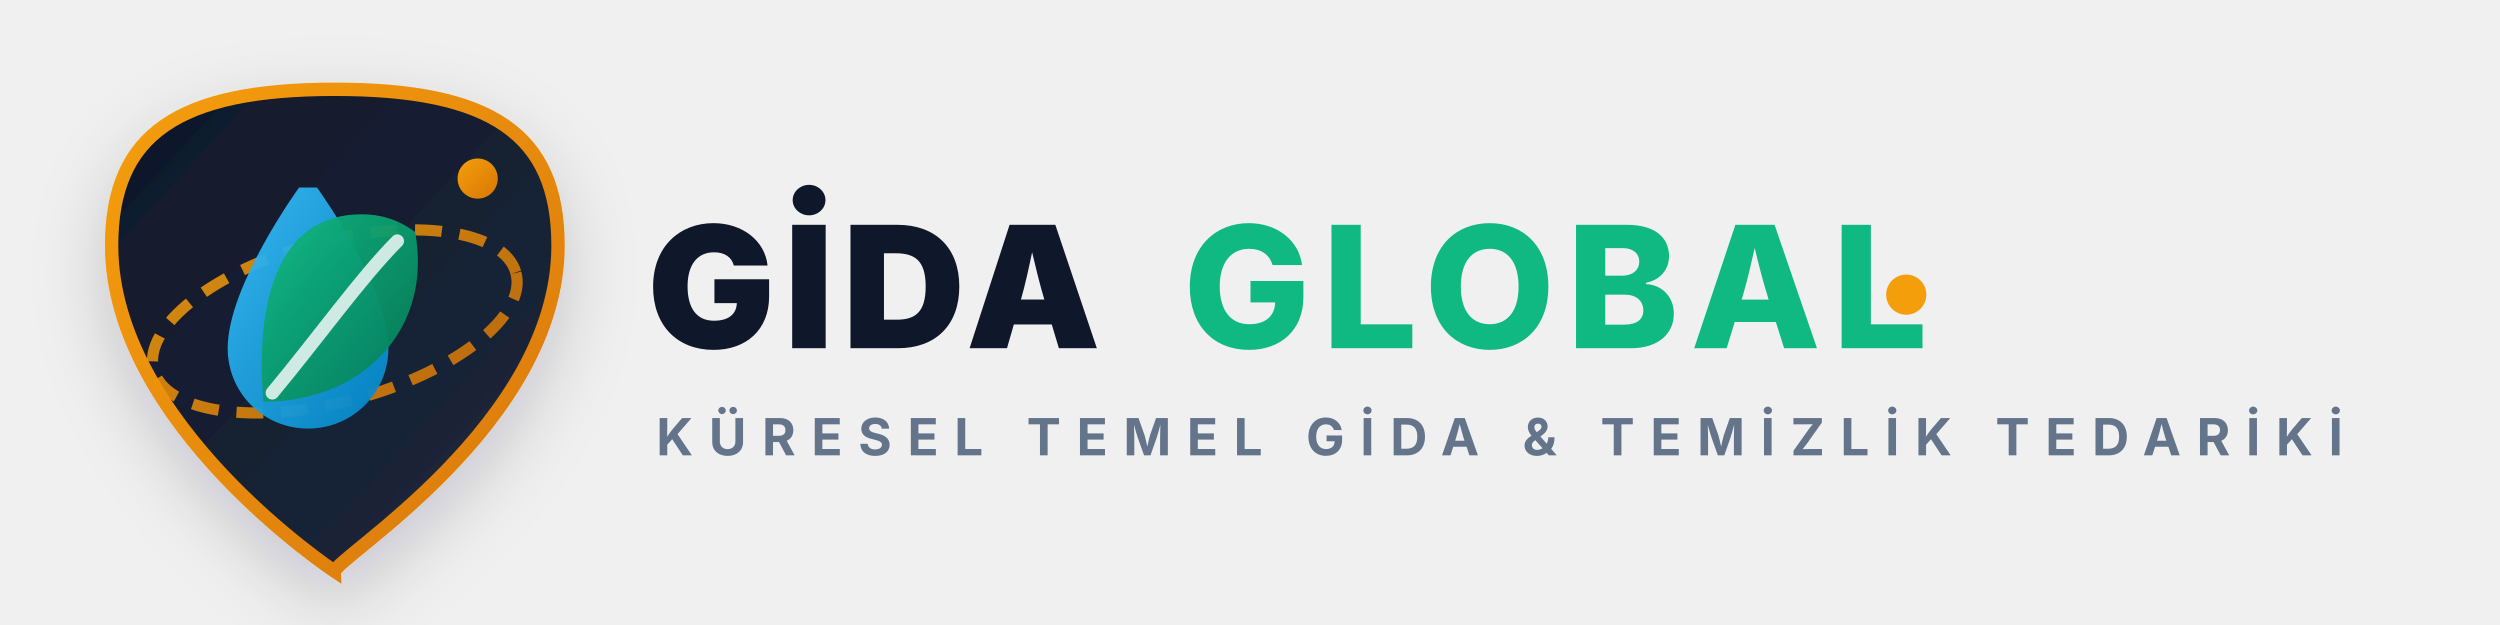
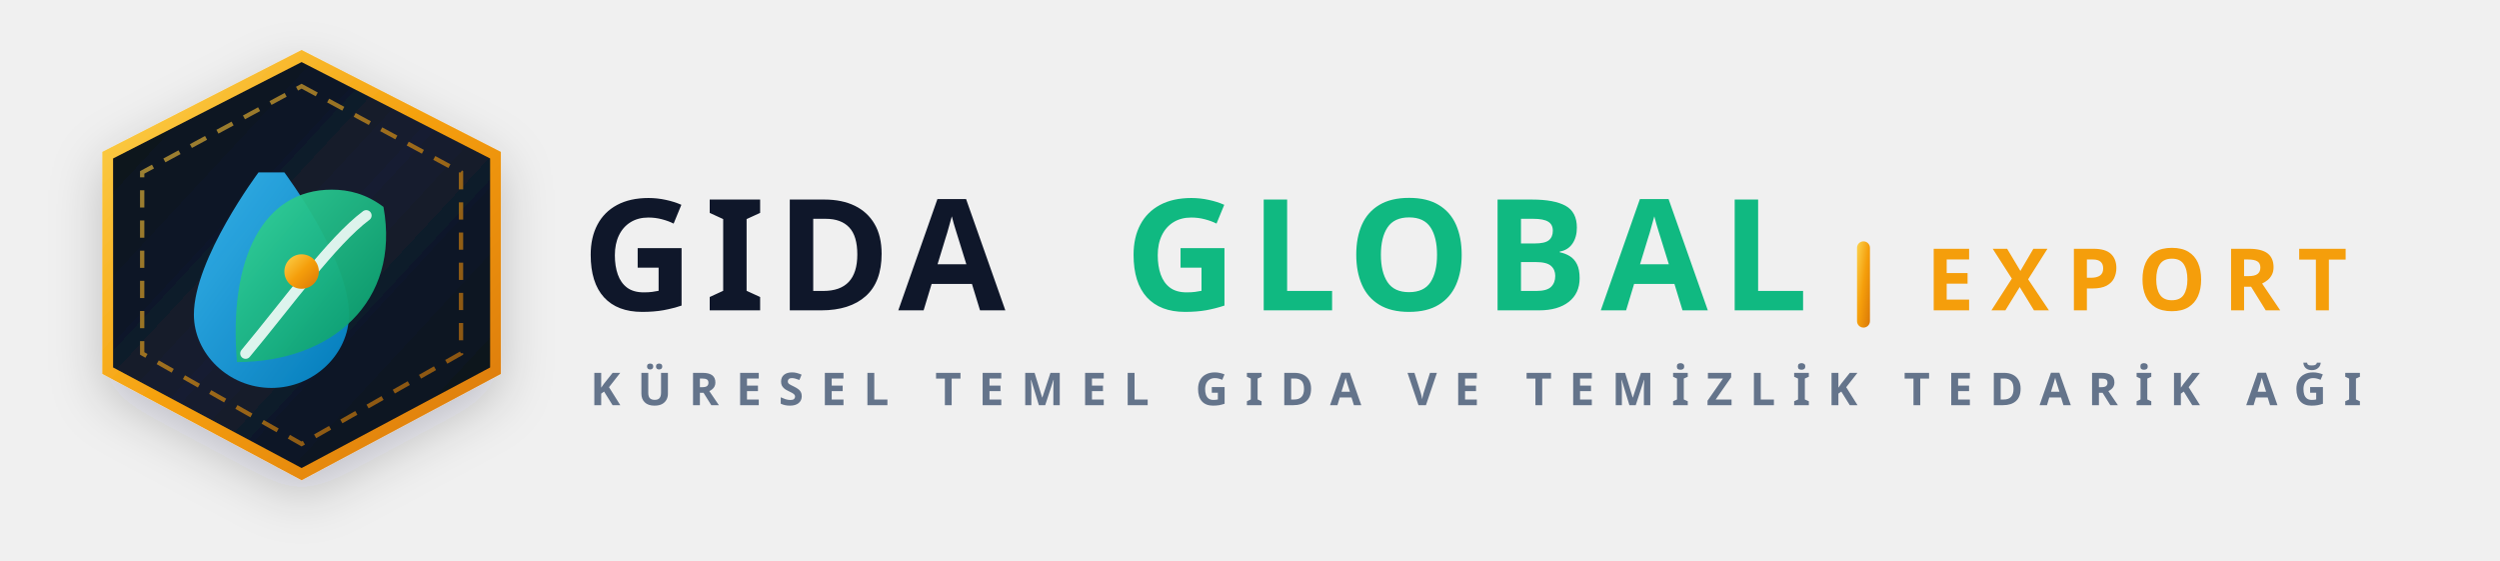
- <svg xmlns="http://www.w3.org/2000/svg" viewBox="0 0 560 140" width="100%" height="100%">
+ <svg xmlns="http://www.w3.org/2000/svg" viewBox="0 0 580 130" width="100%" height="100%">
  <defs>
-     <linearGradient id="shieldGrad" x1="0%" y1="0%" x2="100%" y2="100%">
-       <stop offset="0%" stop-color="#0F172A" />
-       <stop offset="100%" stop-color="#1E293B" />
+     <linearGradient id="crestGrad" x1="0%" y1="0%" x2="100%" y2="100%">
+       <stop offset="0%" stop-color="#090E17" />
+       <stop offset="50%" stop-color="#141E30" />
+       <stop offset="100%" stop-color="#090E17" />
    </linearGradient>
-     <linearGradient id="goldGrad" x1="0%" y1="0%" x2="100%" y2="100%">
-       <stop offset="0%" stop-color="#F59E0B" />
+     <linearGradient id="goldLuxury" x1="0%" y1="0%" x2="100%" y2="100%">
+       <stop offset="0%" stop-color="#FCD34D" />
+       <stop offset="50%" stop-color="#F59E0B" />
      <stop offset="100%" stop-color="#D97706" />
    </linearGradient>
-     <linearGradient id="emeraldGrad" x1="0%" y1="0%" x2="100%" y2="100%">
-       <stop offset="0%" stop-color="#10B981" />
-       <stop offset="100%" stop-color="#047857" />
+     <linearGradient id="emeraldLuxury" x1="0%" y1="0%" x2="100%" y2="100%">
+       <stop offset="0%" stop-color="#34D399" />
+       <stop offset="100%" stop-color="#059669" />
    </linearGradient>
-     <linearGradient id="azureGrad" x1="0%" y1="0%" x2="100%" y2="100%">
+     <linearGradient id="cyanLuxury" x1="0%" y1="0%" x2="100%" y2="100%">
      <stop offset="0%" stop-color="#38BDF8" />
      <stop offset="100%" stop-color="#0284C7" />
    </linearGradient>
-     <filter id="logoShadow" x="-20%" y="-20%" width="140%" height="140%">
-       <feDropShadow dx="0" dy="6" stdDeviation="8" flood-color="#0F172A" flood-opacity="0.18" />
+     <filter id="softGlow" x="-20%" y="-20%" width="140%" height="140%">
+       <feDropShadow dx="0" dy="4" stdDeviation="6" flood-color="#0F172A" flood-opacity="0.2" />
    </filter>
  </defs>
-   <g transform="translate(15, 10)">
-     <path d="M 60 10 C 95 10 110 20 110 45 C 110 85 60 115 60 118 C 60 118 10 85 10 45 C 10 20 25 10 60 10 Z" fill="url(#shieldGrad)" stroke="url(#goldGrad)" stroke-width="3" filter="url(#logoShadow)" />
-     <ellipse cx="60" cy="62" rx="42" ry="18" fill="none" stroke="url(#goldGrad)" stroke-width="2.5" stroke-dasharray="6 4" opacity="0.85" transform="rotate(-15 60 62)" />
-     <path d="M 52 32 C 52 32 36 54 36 68 C 36 78 44 86 54 86 C 64 86 72 78 72 68 C 72 54 56 32 56 32 Z" fill="url(#azureGrad)" opacity="0.95" />
-     <path d="M 66 38 C 48 38 42 56 44 80 C 66 80 82 64 78 42 C 74 39 70 38 66 38 Z" fill="url(#emeraldGrad)" opacity="0.95" />
-     <path d="M 46 78 C 56 66 66 52 74 44" stroke="#FFFFFF" stroke-width="3" stroke-linecap="round" opacity="0.8" />
-     <circle cx="92" cy="30" r="4.5" fill="url(#goldGrad)" />
+   <g transform="translate(15, 8)">
+     <polygon points="55,5 100,28 100,78 55,102 10,78 10,28" fill="url(#crestGrad)" stroke="url(#goldLuxury)" stroke-width="2.5" filter="url(#softGlow)" />
+     <polygon points="55,12 92,32 92,74 55,95 18,74 18,32" fill="none" stroke="url(#goldLuxury)" stroke-width="1" stroke-dasharray="4 3" opacity="0.6" />
+     <path d="M 45 32 C 45 32 30 52 30 65 C 30 74 38 82 48 82 C 58 82 66 74 66 65 C 66 52 51 32 51 32 Z" fill="url(#cyanLuxury)" opacity="0.92" />
+     <path d="M 62 36 C 46 36 38 52 40 76 C 62 76 78 62 74 40 C 70 37 66 36 62 36 Z" fill="url(#emeraldLuxury)" opacity="0.95" />
+     <path d="M 42 74 C 52 62 62 48 70 42" stroke="#FFFFFF" stroke-width="2.5" stroke-linecap="round" opacity="0.85" />
+     <circle cx="55" cy="55" r="4" fill="url(#goldLuxury)" />
  </g>
-   <g transform="translate(145, 46)">
-     <text x="0" y="32" font-family="'Plus Jakarta Sans', system-ui, -apple-system, sans-serif" font-weight="900" font-size="38" letter-spacing="2" fill="#0F172A" class="logo-text-primary">GİDA</text>
-     <text x="120" y="32" font-family="'Plus Jakarta Sans', system-ui, -apple-system, sans-serif" font-weight="800" font-size="38" letter-spacing="2.5" fill="#10B981">GLOBAL</text>
-     <circle cx="282" cy="20" r="4.5" fill="#F59E0B" />
-     <text x="2" y="56" font-family="'Plus Jakarta Sans', system-ui, -apple-system, sans-serif" font-weight="700" font-size="11.5" letter-spacing="3.5" fill="#64748B" class="logo-text-sub">KÜRESEL TEMEL GİDA &amp; TEMİZLİK TEDARİKİ</text>
+   <g transform="translate(135, 42)">
+     <text x="0" y="30" font-family="'Plus Jakarta Sans', system-ui, sans-serif" font-weight="900" font-size="36" letter-spacing="2.5" fill="#0F172A" class="brand-title-primary">GIDA</text>
+     <text x="126" y="30" font-family="'Plus Jakarta Sans', system-ui, sans-serif" font-weight="800" font-size="36" letter-spacing="3" fill="#10B981">GLOBAL</text>
+     <rect x="296" y="14" width="3" height="20" rx="1.5" fill="url(#goldLuxury)" />
+     <text x="312" y="30" font-family="'Plus Jakarta Sans', system-ui, sans-serif" font-weight="900" font-size="20" letter-spacing="4" fill="#F59E0B">EXPORT</text>
+     <text x="2" y="52" font-family="'Plus Jakarta Sans', system-ui, sans-serif" font-weight="700" font-size="10.5" letter-spacing="4" fill="#64748B" class="brand-title-sub">KÜRESEL TEMEL GIDA VE TEMİZLİK TEDARİK AĞI</text>
  </g>
</svg>
